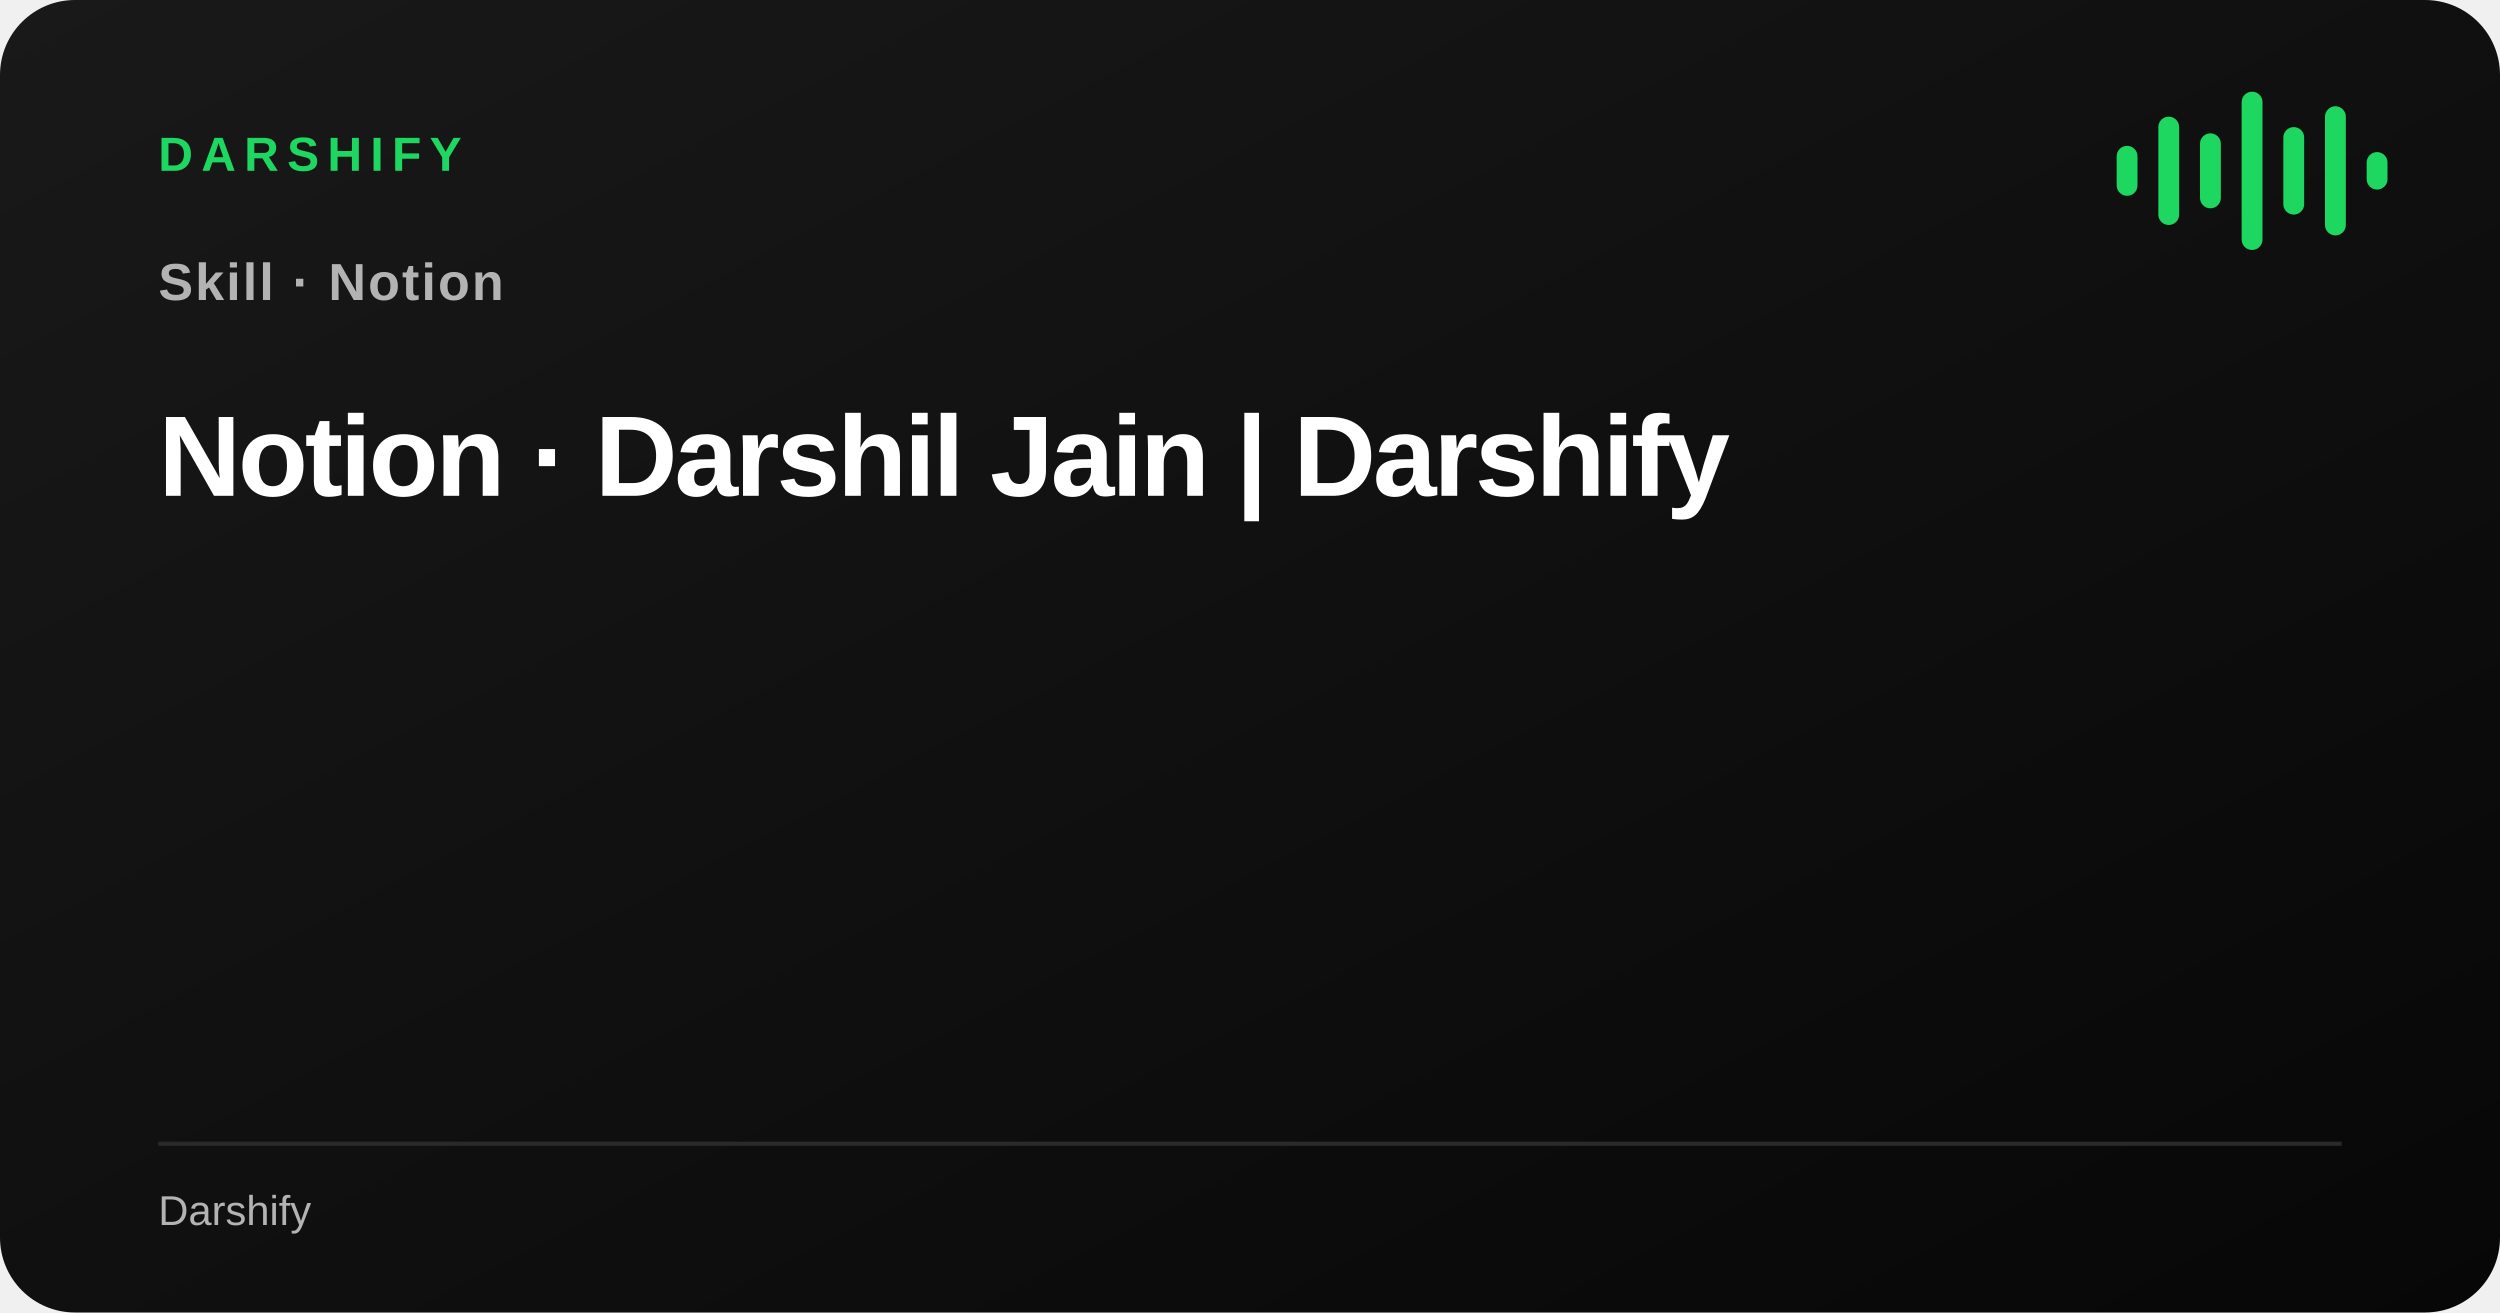
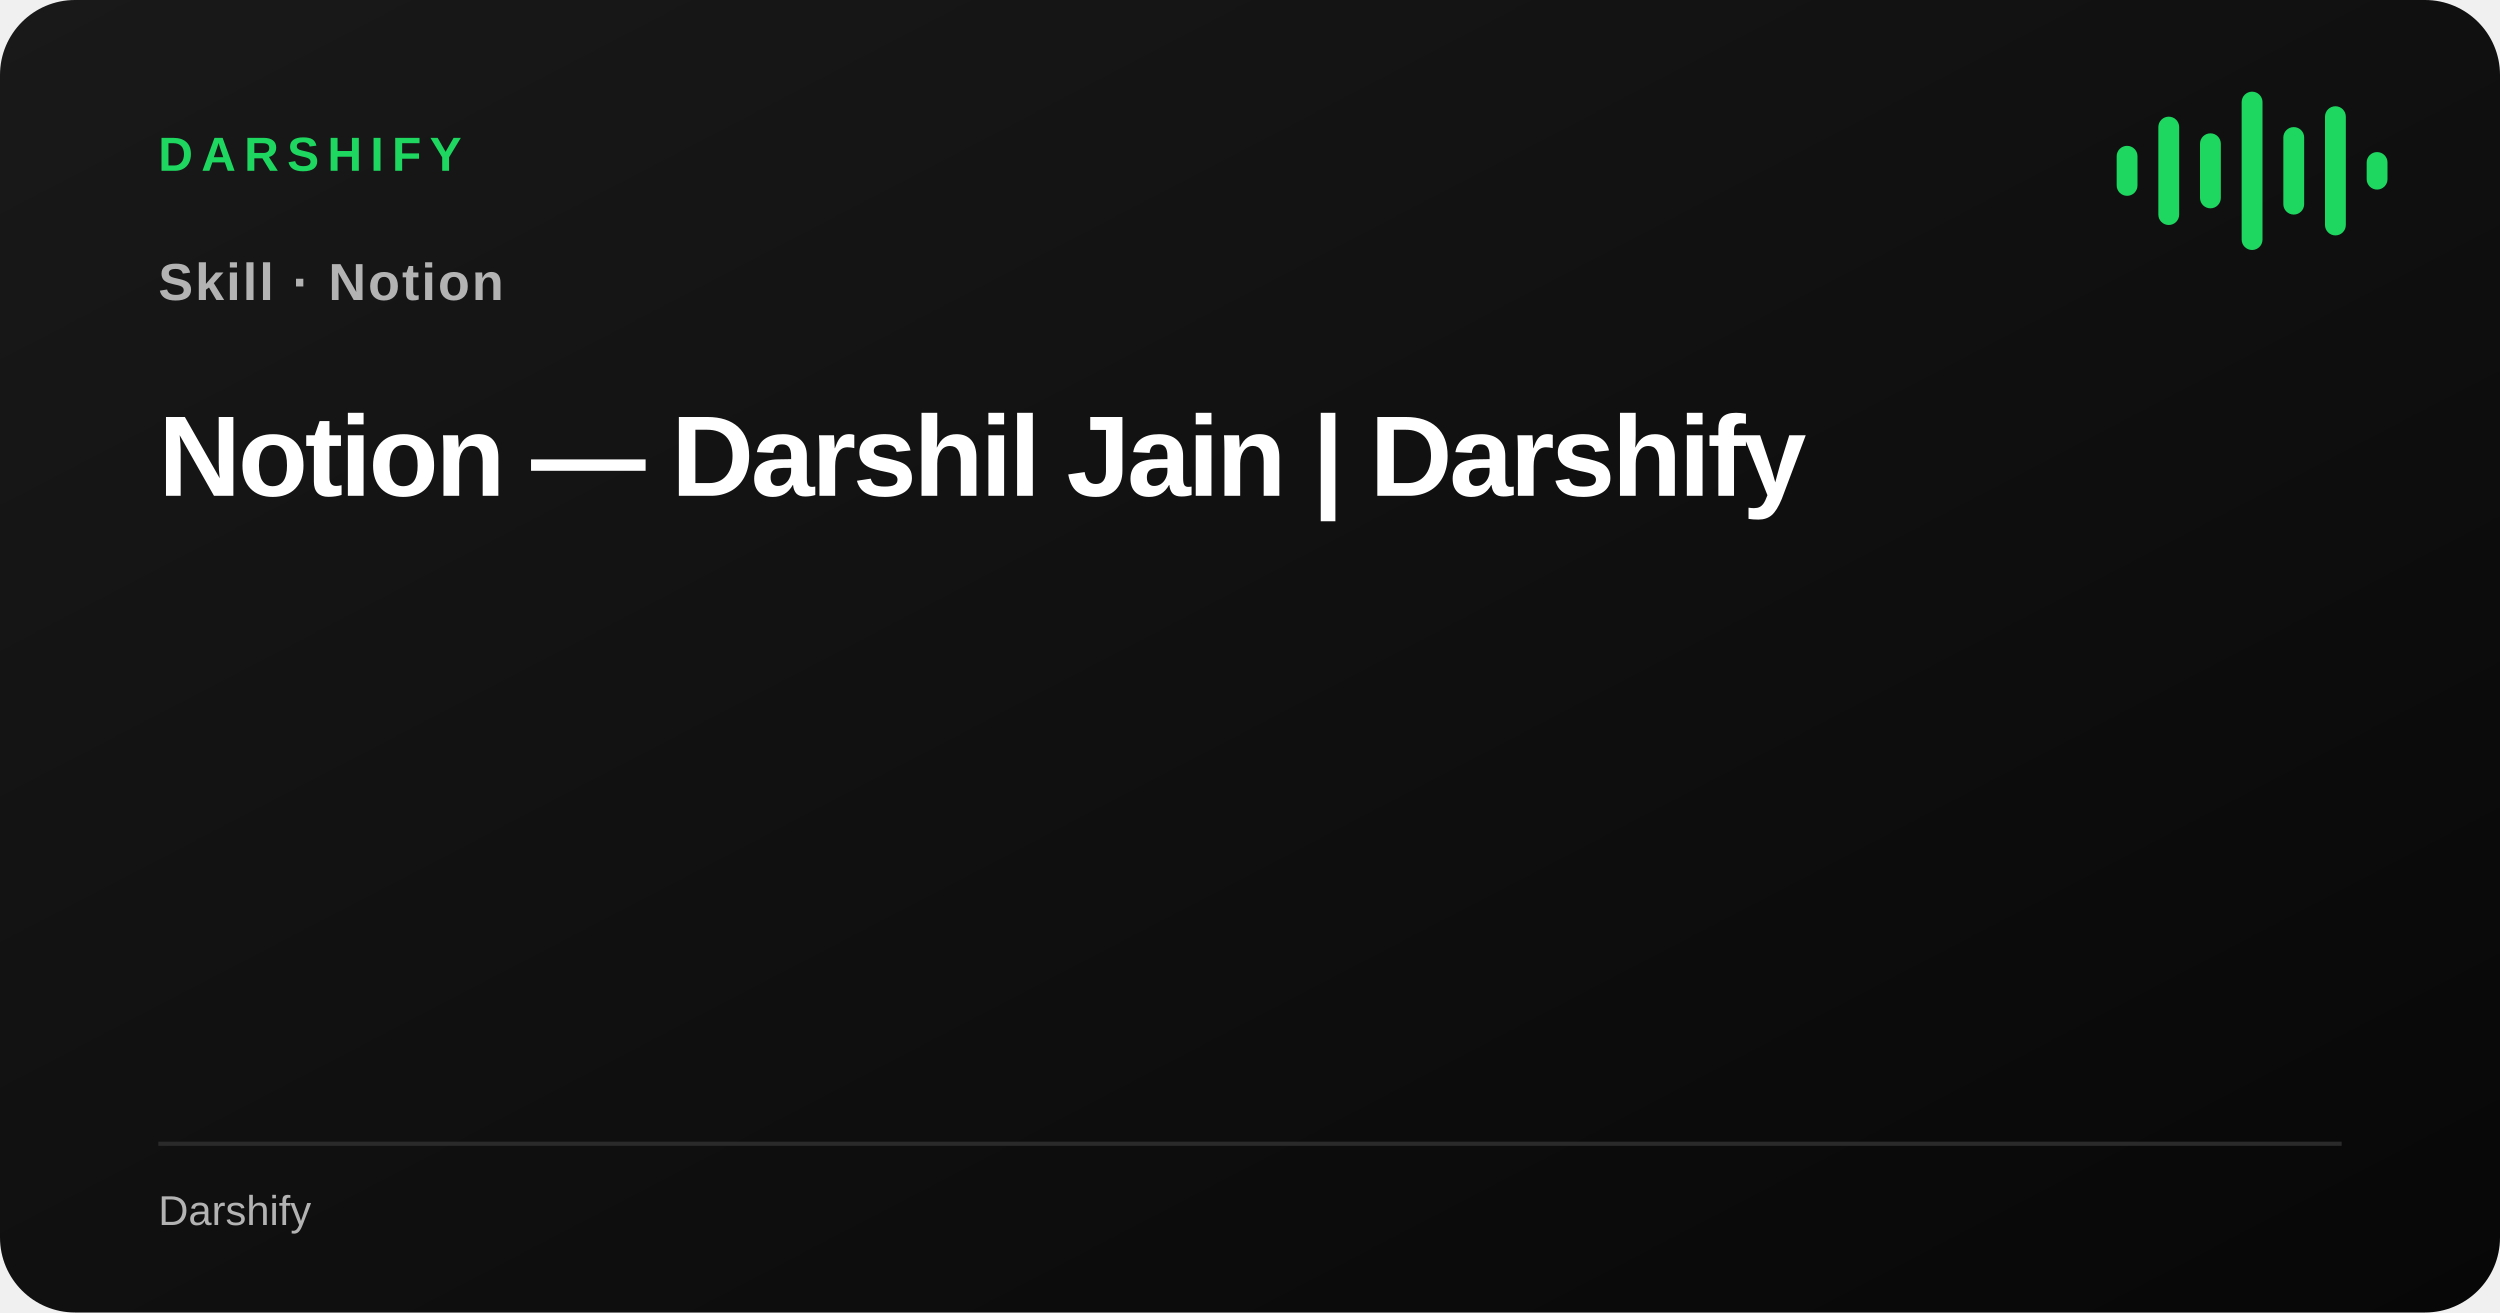
- <svg xmlns="http://www.w3.org/2000/svg" viewBox="0 0 1200 630" width="1200" height="630" role="img" aria-label="Notion · Darshil Jain | Darshify" data-route-id="genre:notion">
+ <svg xmlns="http://www.w3.org/2000/svg" viewBox="0 0 1200 630" width="1200" height="630" role="img" aria-label="Notion — Darshil Jain | Darshify" data-route-id="genre:notion">
  <defs>
    <linearGradient id="surface" x1="0" y1="0" x2="1" y2="1">
      <stop offset="0" stop-color="#191919" />
      <stop offset="1" stop-color="#070707" />
    </linearGradient>
    <radialGradient id="glow" cx="0" cy="0" r="1" gradientTransform="translate(1030 86) rotate(135) scale(420)">
      <stop stop-color="#1ed760" stop-opacity=".38" />
      <stop offset="1" stop-color="#1ed760" stop-opacity="0" />
    </radialGradient>
  </defs>
  <rect width="1200" height="630" rx="36" fill="url(#surface)" />
  <rect width="1200" height="630" rx="36" fill="url(#glow)" />
  <g data-motif="proof-wave" aria-label="Evidence signal">
    <rect x="1016" y="70" width="10" height="24" rx="5" fill="#1ed760" />
    <rect x="1036" y="56" width="10" height="52" rx="5" fill="#1ed760" />
    <rect x="1056" y="64" width="10" height="36" rx="5" fill="#1ed760" />
    <rect x="1076" y="44" width="10" height="76" rx="5" fill="#1ed760" />
    <rect x="1096" y="61" width="10" height="42" rx="5" fill="#1ed760" />
    <rect x="1116" y="51" width="10" height="62" rx="5" fill="#1ed760" />
    <rect x="1136" y="73" width="10" height="18" rx="5" fill="#1ed760" />
  </g>
  <text x="76" y="82" fill="#1ed760" font-family="Arial, Helvetica, sans-serif" font-size="23" font-weight="700" letter-spacing="4">DARSHIFY</text>
  <text x="76" y="144" fill="#b3b3b3" font-family="Arial, Helvetica, sans-serif" font-size="25" font-weight="600" letter-spacing="1">Skill · Notion</text>
  <text fill="#ffffff" font-family="Arial, Helvetica, sans-serif" font-size="55" font-weight="800" letter-spacing="-1.5">
-     <tspan x="76" y="238">Notion · Darshil Jain | Darshify</tspan>
+     <tspan x="76" y="238">Notion — Darshil Jain | Darshify</tspan>
  </text>
  <rect x="76" y="548" width="1048" height="2" fill="#2a2a2a" />
  <text x="76" y="588" fill="#b3b3b3" font-family="Arial, Helvetica, sans-serif" font-size="20">Darshify</text>
</svg>
